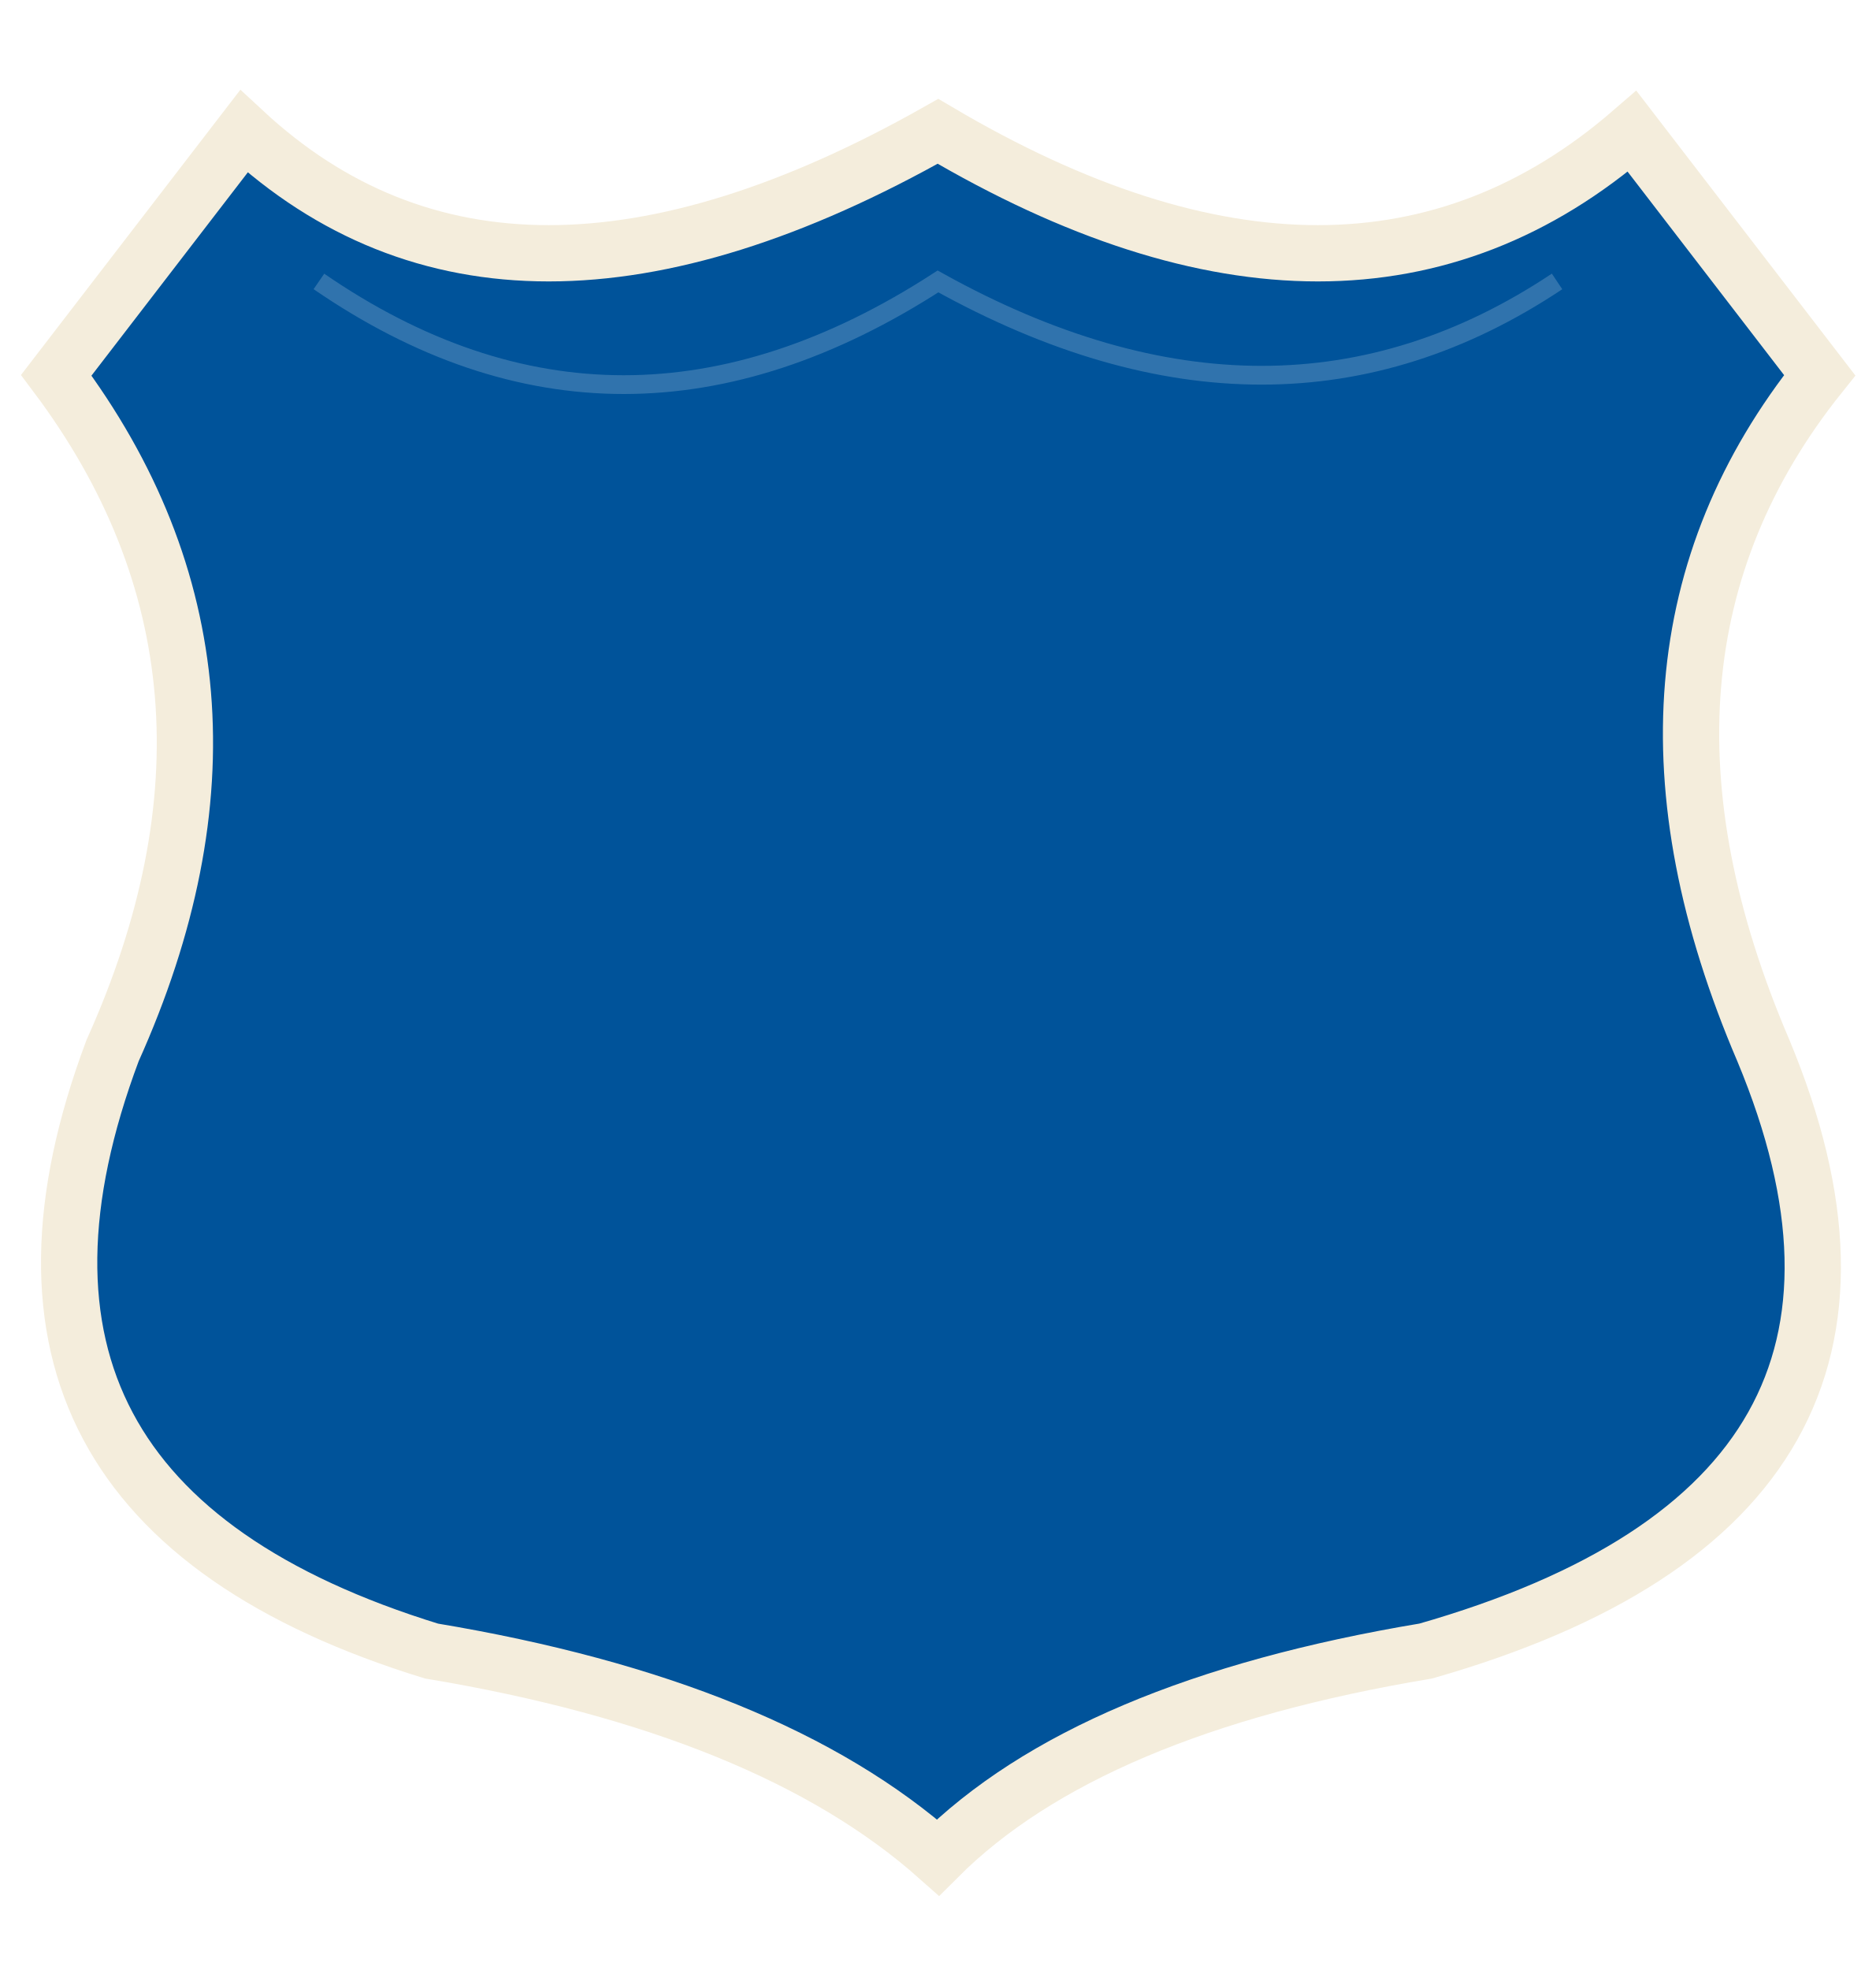
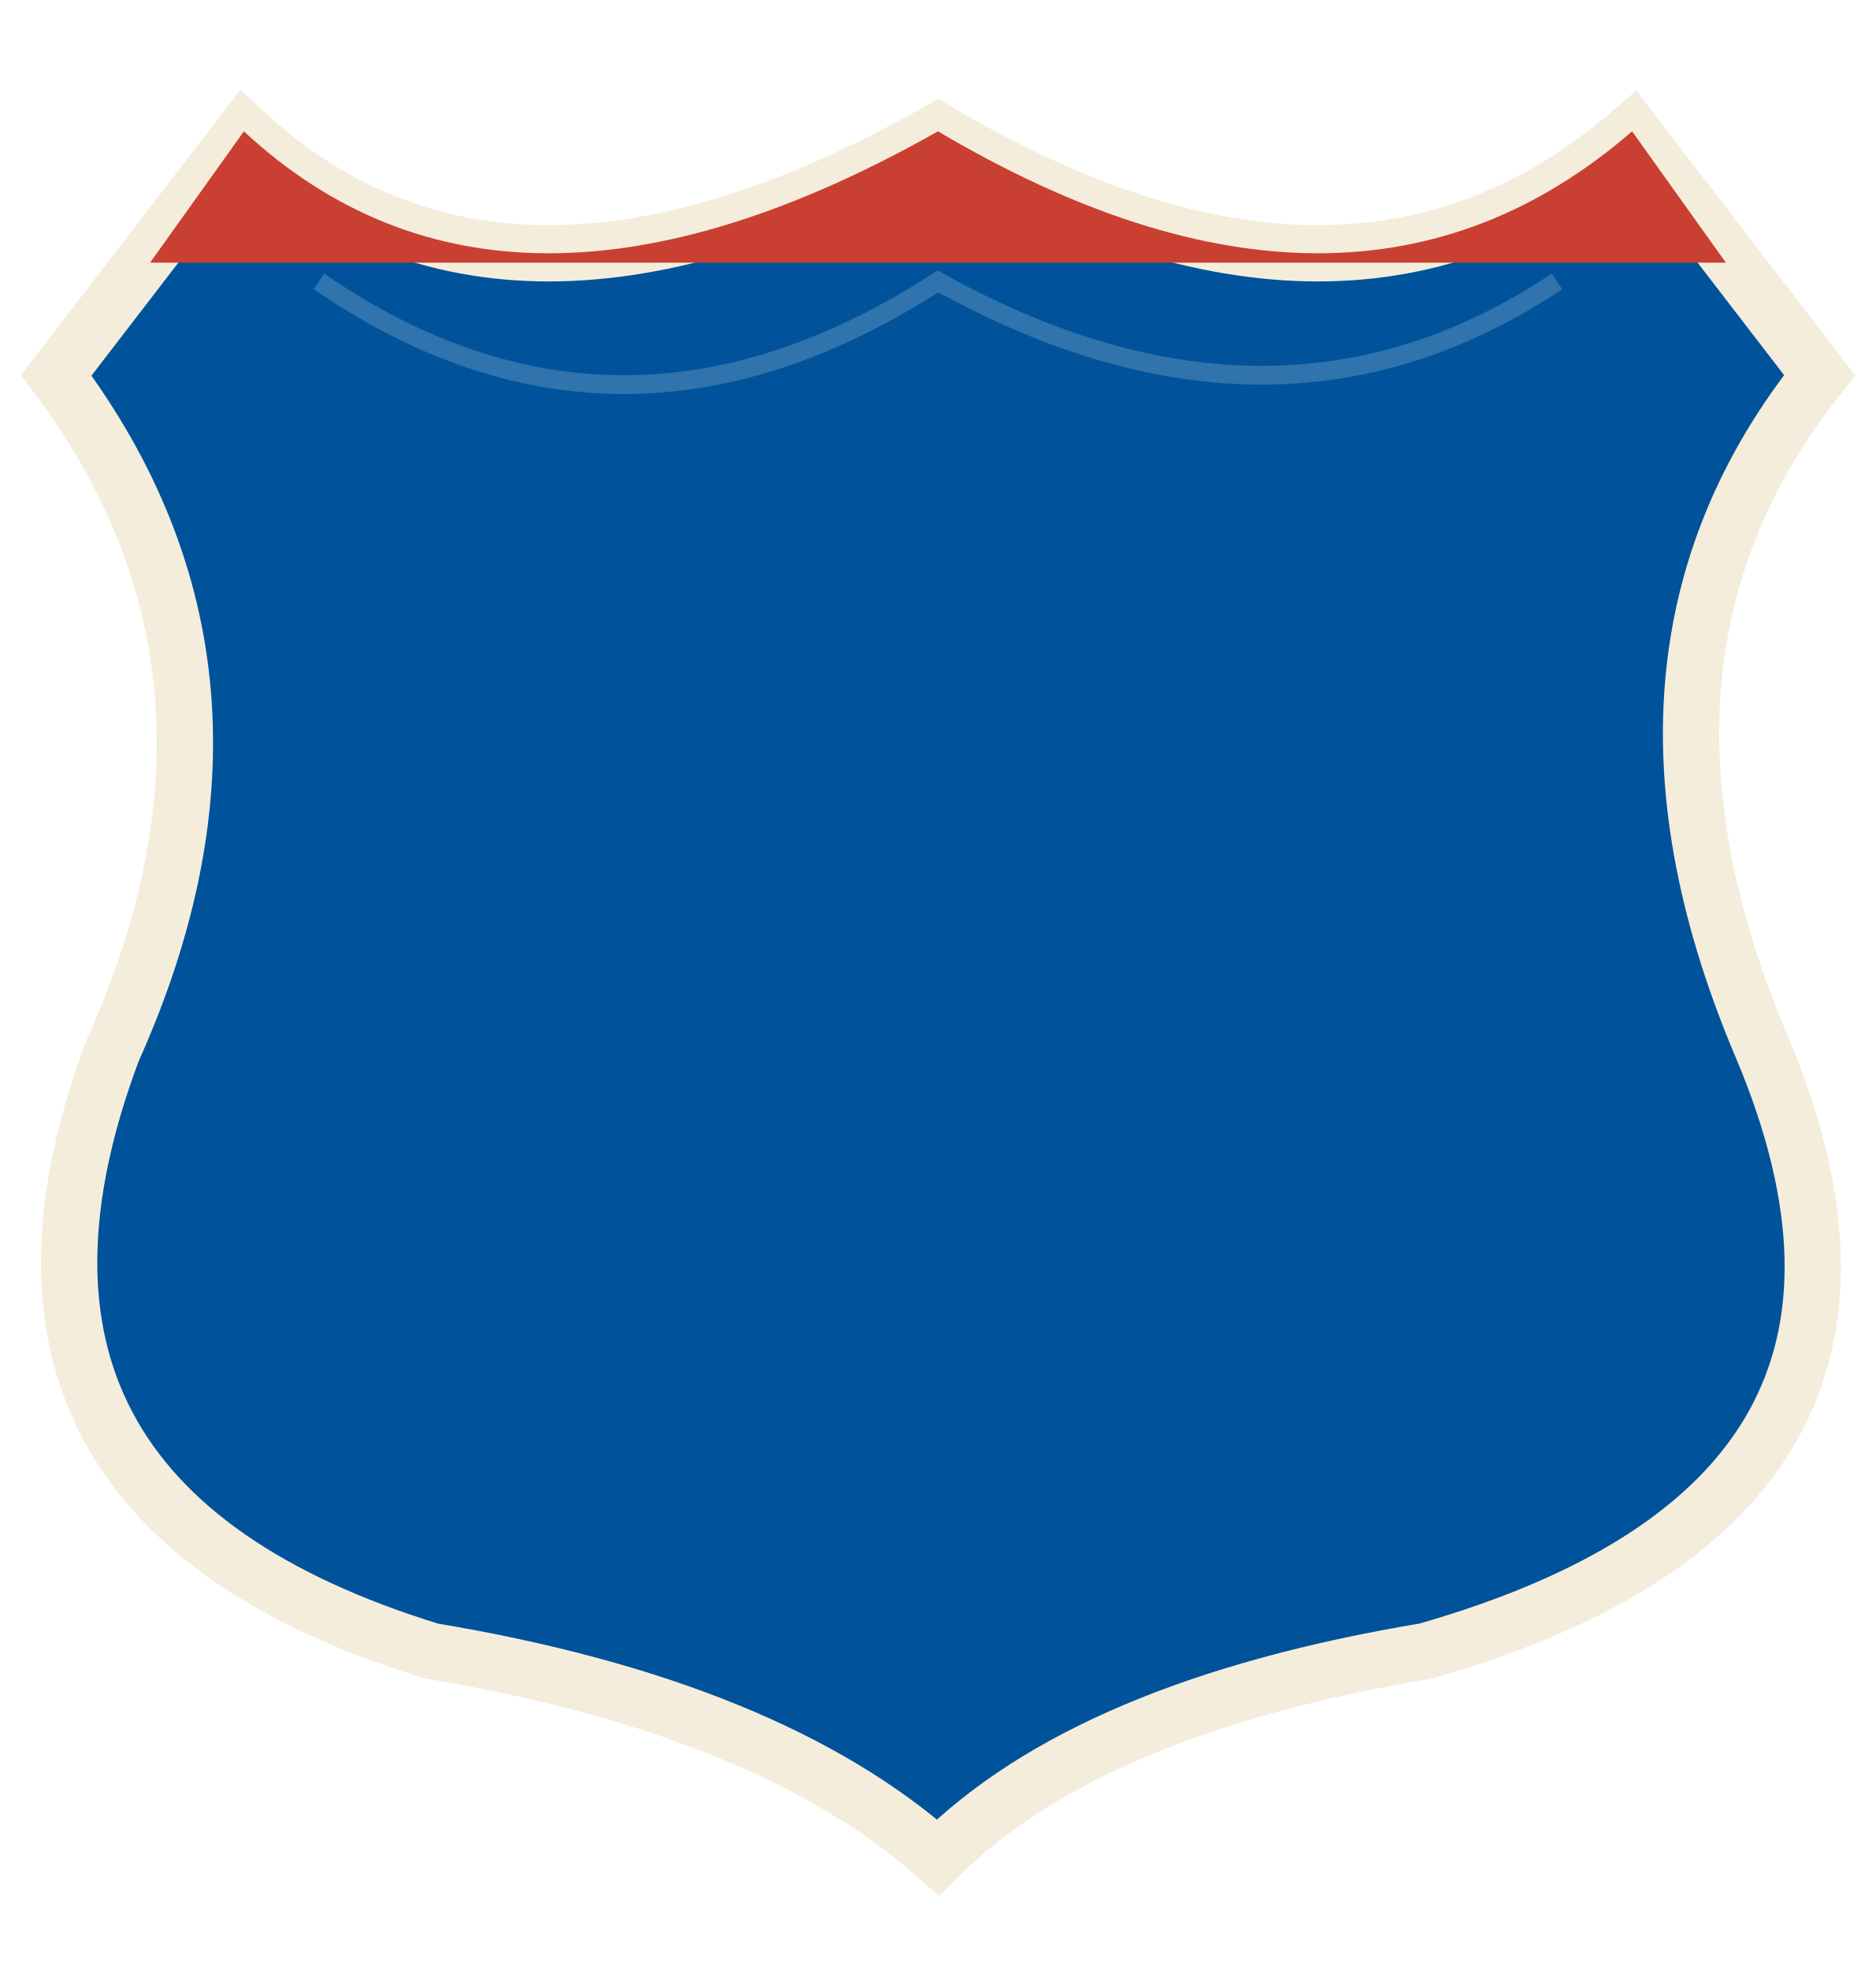
<svg xmlns="http://www.w3.org/2000/svg" viewBox="0 0 100 105">
  <path fill="#00539a" stroke="#f4eddc" stroke-width="3" d="M13 7Q27 20 50 7Q72 20 87 7L97 20Q85 35 94 56Q104 80 76 88Q58 91 50 99Q41 91 23 88Q-3 80 6 56Q15 36 3 20Z" />
+   <path fill="#c94032" d="M13 7Q27 20 50 7Q72 20 87 7L92 14H8Z" />
  <path fill="none" stroke="#ffffff30" d="M17 15Q33 26 50 15Q68 25 83 15" />
</svg>
